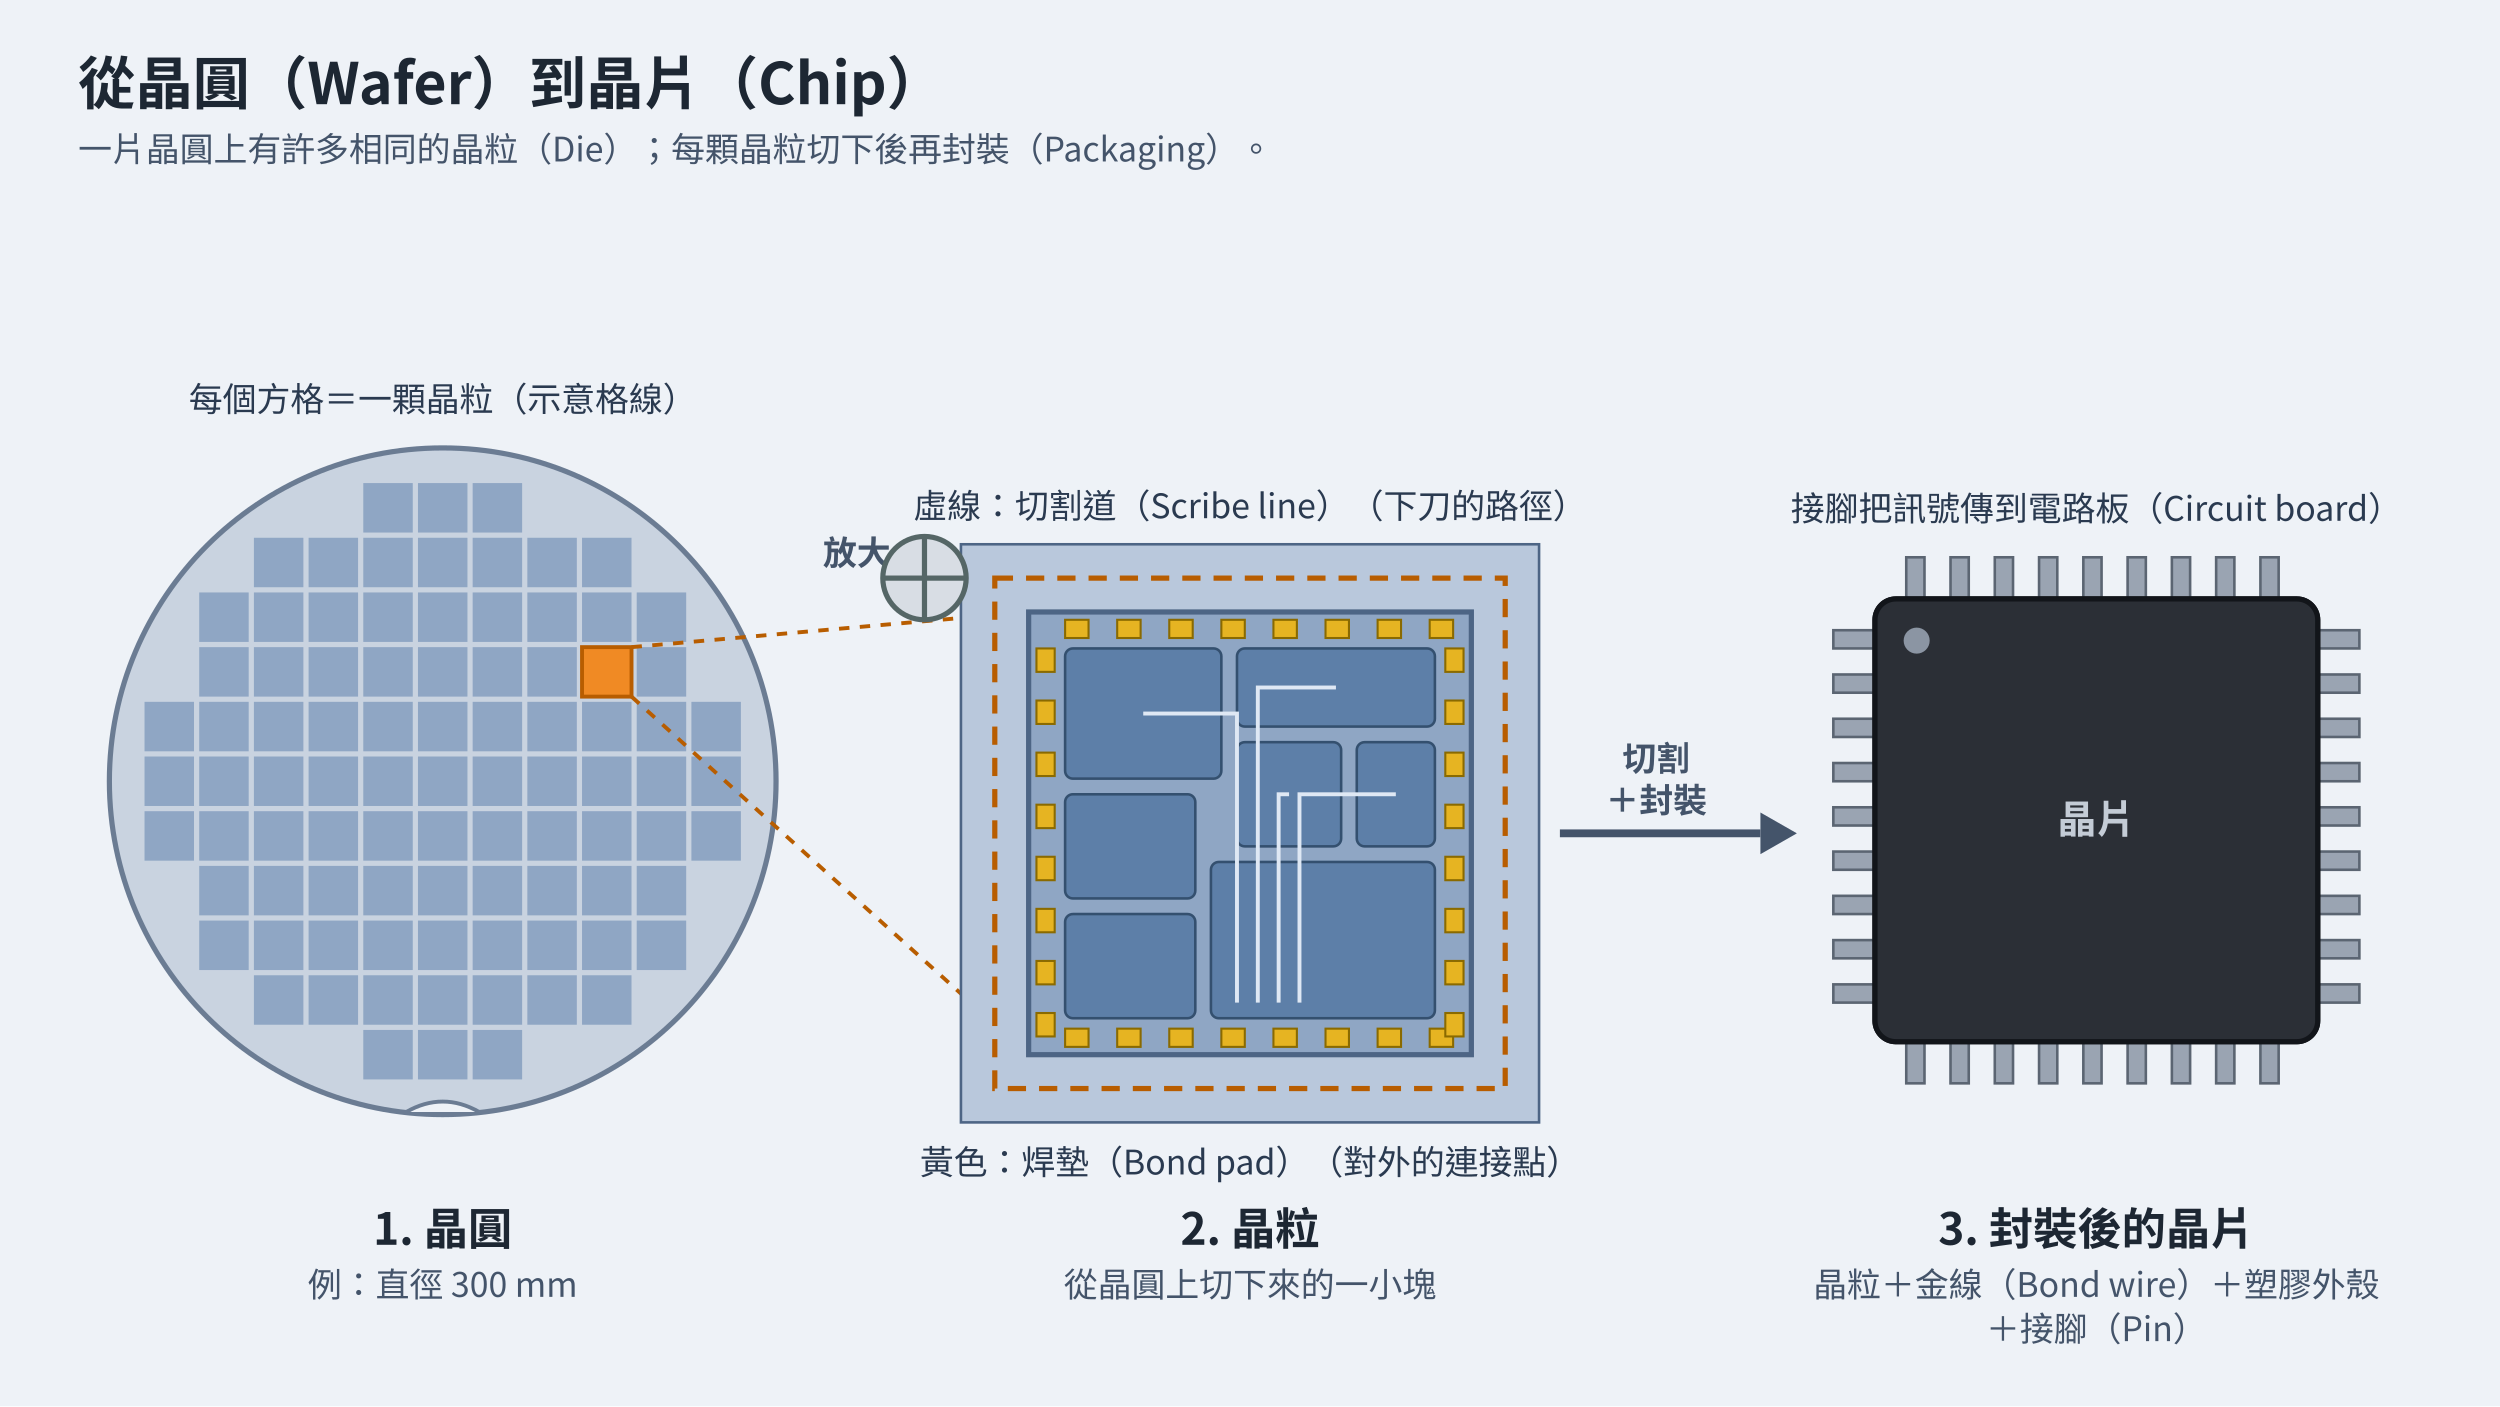
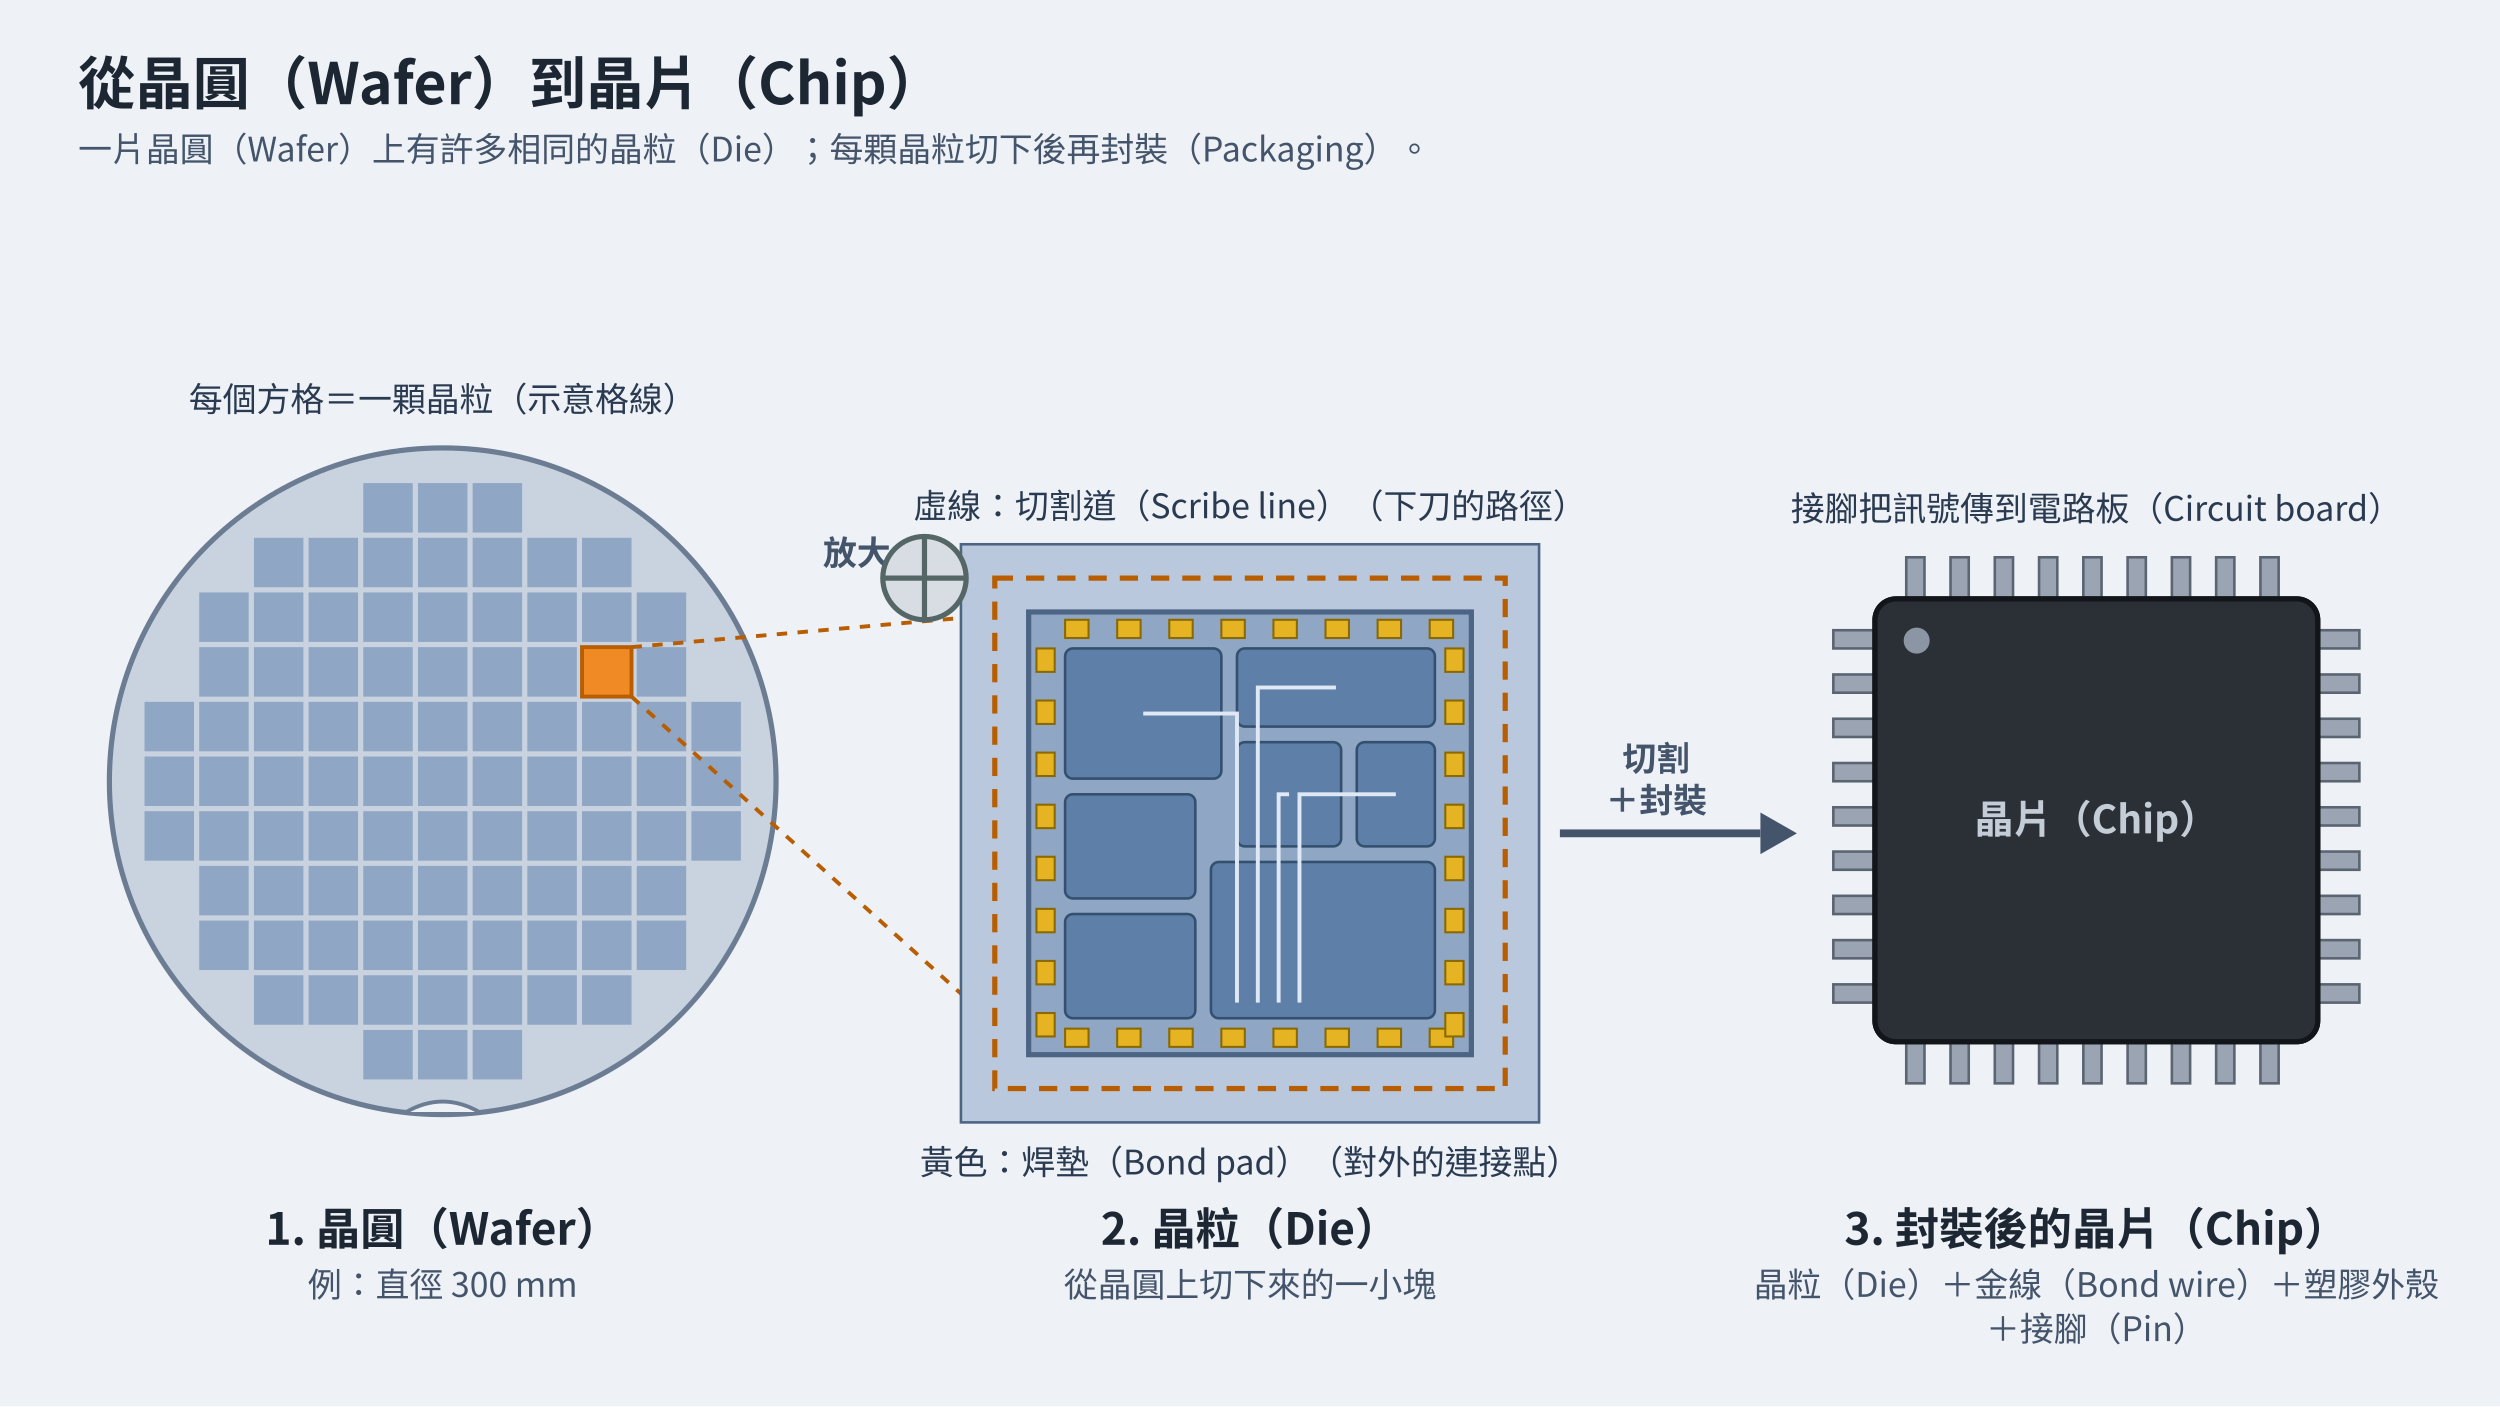
<svg xmlns="http://www.w3.org/2000/svg" xml:lang="zh-Hant-TW" viewBox="0 0 960 540" width="960" height="540" role="img" aria-labelledby="t d">
  <style>
text{font-family:"Noto Sans TC","PingFang TC","Microsoft JhengHei","Noto Sans CJK TC",system-ui,-apple-system,"Segoe UI",Roboto,sans-serif;fill:#1d2733}
.title{font-size:22px;font-weight:700}
.cap{font-size:17px;font-weight:700}
.sub{font-size:13px;fill:#44546a}
.lab{font-size:13px;fill:#2a3a50}
.arrow{font-size:13px;fill:#44546a;font-weight:600}
.waf{fill:#c9d3e0;stroke:#6b7c93;stroke-width:2}
.dies rect{fill:#8fa6c4}
.hl{fill:#f08a24;stroke:#b85d00;stroke-width:1.5}
.dieb{fill:#8fa6c4;stroke:#4d6585;stroke-width:2}
.scribe{fill:none;stroke:#b85d00;stroke-width:2;stroke-dasharray:7 5}
.nb{fill:#b9c8dc;stroke:#4d6585}
.blk{fill:#5d7fa8;stroke:#34506f;stroke-width:1}
.wire{fill:none;stroke:#dfe8f4;stroke-width:1.5}
.pad{fill:#e6b422;stroke:#8a6a00;stroke-width:.8}
.lead{fill:#9aa4b2;stroke:#5b6572;stroke-width:1}
.body{fill:#2b2f36;stroke:#12151a;stroke-width:2}
.bw{stroke:#e6b422;stroke-width:1.5}
.link{stroke:#b85d00;stroke-width:1.5;stroke-dasharray:4 4;fill:none}
.ar{fill:none;stroke:#44546a;stroke-width:3}
.arh{fill:#44546a}
.ring{fill:none;stroke:#f08a24;stroke-width:4;opacity:0}
.saw{fill:#d8dde4;stroke:#566;stroke-width:2}
.cover{animation:cov 12s infinite}
.sawg{animation:sw 12s infinite}
.r1{animation:r1 12s infinite}.r2{animation:r2 12s infinite}.r3{animation:r3 12s infinite}
.pulse{animation:pu 12s infinite}
@keyframes r1{0%,2%{opacity:0}5%,25%{opacity:1}30%,100%{opacity:0}}
@keyframes r2{0%,30%{opacity:0}35%,55%{opacity:1}60%,100%{opacity:0}}
@keyframes r3{0%,60%{opacity:0}65%,92%{opacity:1}97%,100%{opacity:0}}
@keyframes pu{0%,100%{opacity:1}15%{opacity:.35}30%{opacity:1}45%{opacity:.35}60%{opacity:1}}
@keyframes sw{0%,33%{opacity:0;transform:translateX(-30px)}36%{opacity:1;transform:translateX(-30px)}54%{opacity:1;transform:translateX(200px)}58%,100%{opacity:0;transform:translateX(200px)}}
@keyframes cov{0%,60%{opacity:1}64%,76%{opacity:0}82%,100%{opacity:1}}
@media (prefers-reduced-motion:reduce){.cover,.sawg,.r1,.r2,.r3,.pulse{animation:none}.sawg,.ring{opacity:0}}
</style>
  <rect width="960" height="540" fill="#eef2f7" />
  <text class="title" x="30" y="40">從晶圓（Wafer）到晶片（Chip）</text>
-   <text class="sub" x="30" y="62">一片晶圓上有許多相同的晶粒（Die）；每顆晶粒切下後再封裝（Packaging）。</text>
+   <text class="sub" x="30" y="62">一片晶圓（Wafer）上有許多相同的晶粒（Die）；每顆晶粒切下後再封裝（Packaging）。</text>
  <circle class="ring r1" cx="170" cy="300" r="138" />
  <circle class="waf" cx="170" cy="300" r="128" />
  <path d="M156 427 Q170 419 184 427" fill="#eef2f7" stroke="#6b7c93" stroke-width="1.5" />
  <g class="dies">
    <rect x="55.5" y="269.5" width="19" height="19" />
    <rect x="55.5" y="290.5" width="19" height="19" />
    <rect x="55.5" y="311.5" width="19" height="19" />
    <rect x="76.5" y="227.5" width="19" height="19" />
    <rect x="76.5" y="248.5" width="19" height="19" />
    <rect x="76.5" y="269.5" width="19" height="19" />
    <rect x="76.5" y="290.5" width="19" height="19" />
    <rect x="76.5" y="311.5" width="19" height="19" />
    <rect x="76.5" y="332.5" width="19" height="19" />
    <rect x="76.5" y="353.5" width="19" height="19" />
    <rect x="97.5" y="206.5" width="19" height="19" />
    <rect x="97.5" y="227.5" width="19" height="19" />
    <rect x="97.5" y="248.5" width="19" height="19" />
    <rect x="97.5" y="269.5" width="19" height="19" />
    <rect x="97.5" y="290.5" width="19" height="19" />
    <rect x="97.5" y="311.5" width="19" height="19" />
    <rect x="97.5" y="332.5" width="19" height="19" />
    <rect x="97.5" y="353.5" width="19" height="19" />
    <rect x="97.5" y="374.5" width="19" height="19" />
    <rect x="118.5" y="206.5" width="19" height="19" />
    <rect x="118.5" y="227.5" width="19" height="19" />
    <rect x="118.5" y="248.5" width="19" height="19" />
    <rect x="118.5" y="269.5" width="19" height="19" />
    <rect x="118.5" y="290.5" width="19" height="19" />
    <rect x="118.5" y="311.5" width="19" height="19" />
    <rect x="118.5" y="332.5" width="19" height="19" />
    <rect x="118.5" y="353.5" width="19" height="19" />
    <rect x="118.5" y="374.5" width="19" height="19" />
    <rect x="139.5" y="185.5" width="19" height="19" />
    <rect x="139.5" y="206.5" width="19" height="19" />
    <rect x="139.5" y="227.5" width="19" height="19" />
    <rect x="139.5" y="248.5" width="19" height="19" />
    <rect x="139.5" y="269.5" width="19" height="19" />
    <rect x="139.5" y="290.5" width="19" height="19" />
    <rect x="139.5" y="311.5" width="19" height="19" />
    <rect x="139.5" y="332.5" width="19" height="19" />
    <rect x="139.5" y="353.5" width="19" height="19" />
    <rect x="139.5" y="374.5" width="19" height="19" />
    <rect x="139.5" y="395.5" width="19" height="19" />
    <rect x="160.5" y="185.5" width="19" height="19" />
    <rect x="160.5" y="206.5" width="19" height="19" />
    <rect x="160.5" y="227.5" width="19" height="19" />
    <rect x="160.5" y="248.5" width="19" height="19" />
    <rect x="160.5" y="269.5" width="19" height="19" />
    <rect x="160.5" y="290.5" width="19" height="19" />
    <rect x="160.5" y="311.5" width="19" height="19" />
    <rect x="160.5" y="332.5" width="19" height="19" />
    <rect x="160.5" y="353.5" width="19" height="19" />
    <rect x="160.5" y="374.5" width="19" height="19" />
    <rect x="160.5" y="395.5" width="19" height="19" />
    <rect x="181.5" y="185.5" width="19" height="19" />
    <rect x="181.5" y="206.5" width="19" height="19" />
    <rect x="181.5" y="227.5" width="19" height="19" />
    <rect x="181.5" y="248.5" width="19" height="19" />
    <rect x="181.5" y="269.5" width="19" height="19" />
    <rect x="181.5" y="290.5" width="19" height="19" />
    <rect x="181.5" y="311.5" width="19" height="19" />
    <rect x="181.5" y="332.5" width="19" height="19" />
    <rect x="181.5" y="353.5" width="19" height="19" />
    <rect x="181.5" y="374.5" width="19" height="19" />
    <rect x="181.5" y="395.5" width="19" height="19" />
    <rect x="202.5" y="206.5" width="19" height="19" />
    <rect x="202.5" y="227.5" width="19" height="19" />
    <rect x="202.5" y="248.5" width="19" height="19" />
    <rect x="202.5" y="269.5" width="19" height="19" />
    <rect x="202.5" y="290.5" width="19" height="19" />
    <rect x="202.5" y="311.5" width="19" height="19" />
    <rect x="202.5" y="332.5" width="19" height="19" />
    <rect x="202.5" y="353.5" width="19" height="19" />
    <rect x="202.5" y="374.5" width="19" height="19" />
    <rect x="223.5" y="206.5" width="19" height="19" />
    <rect x="223.5" y="227.5" width="19" height="19" />
    <rect x="223.5" y="269.5" width="19" height="19" />
    <rect x="223.5" y="290.5" width="19" height="19" />
    <rect x="223.5" y="311.5" width="19" height="19" />
    <rect x="223.5" y="332.5" width="19" height="19" />
    <rect x="223.5" y="353.5" width="19" height="19" />
    <rect x="223.5" y="374.5" width="19" height="19" />
    <rect x="244.5" y="227.5" width="19" height="19" />
    <rect x="244.5" y="248.5" width="19" height="19" />
    <rect x="244.5" y="269.5" width="19" height="19" />
    <rect x="244.5" y="290.5" width="19" height="19" />
    <rect x="244.5" y="311.5" width="19" height="19" />
    <rect x="244.5" y="332.5" width="19" height="19" />
    <rect x="244.5" y="353.5" width="19" height="19" />
    <rect x="265.5" y="269.5" width="19" height="19" />
    <rect x="265.5" y="290.5" width="19" height="19" />
    <rect x="265.5" y="311.5" width="19" height="19" />
  </g>
  <rect class="hl pulse" x="223.5" y="248.5" width="19" height="19" />
-   <text class="cap" x="170" y="478" text-anchor="middle">1. 晶圓</text>
+   <text class="cap" x="170" y="478" text-anchor="middle">1. 晶圓（Wafer）</text>
  <text class="sub" x="170" y="498" text-anchor="middle">例：直徑 300 mm</text>
  <text class="lab" x="170" y="158" text-anchor="middle">每個方格＝一顆晶粒（示意格線）</text>
  <path class="link" d="M242.5 248.5 L395 235" />
  <path class="link" d="M242.5 267.5 L395 405" />
  <text class="arrow" x="329" y="217" text-anchor="middle">放大</text>
  <rect class="ring r2" x="363" y="203" width="234" height="234" rx="10" />
  <rect class="nb" x="369" y="209" width="222" height="222" />
  <rect class="dieb" x="395" y="235" width="170" height="170" />
  <rect class="blk" x="409" y="249" width="60" height="50" rx="3" />
  <rect class="blk" x="475" y="249" width="76" height="30" rx="3" />
  <rect class="blk" x="475" y="285" width="40" height="40" rx="3" />
  <rect class="blk" x="521" y="285" width="30" height="40" rx="3" />
  <rect class="blk" x="409" y="305" width="50" height="40" rx="3" />
  <rect class="blk" x="465" y="331" width="86" height="60" rx="3" />
  <rect class="blk" x="409" y="351" width="50" height="40" rx="3" />
  <path class="wire" d="M439.0 274.0 H475 V385" />
  <path class="wire" d="M513.0 264.0 H483 V385" />
  <path class="wire" d="M495.0 305.0 H491 V385" />
  <path class="wire" d="M536.0 305.0 H499 V385" />
  <rect class="pad" x="409" y="238" width="9" height="7" />
  <rect class="pad" x="409" y="395" width="9" height="7" />
  <rect class="pad" x="398" y="249" width="7" height="9" />
  <rect class="pad" x="555" y="249" width="7" height="9" />
  <rect class="pad" x="429" y="238" width="9" height="7" />
  <rect class="pad" x="429" y="395" width="9" height="7" />
  <rect class="pad" x="398" y="269" width="7" height="9" />
  <rect class="pad" x="555" y="269" width="7" height="9" />
  <rect class="pad" x="449" y="238" width="9" height="7" />
  <rect class="pad" x="449" y="395" width="9" height="7" />
  <rect class="pad" x="398" y="289" width="7" height="9" />
  <rect class="pad" x="555" y="289" width="7" height="9" />
  <rect class="pad" x="469" y="238" width="9" height="7" />
  <rect class="pad" x="469" y="395" width="9" height="7" />
  <rect class="pad" x="398" y="309" width="7" height="9" />
  <rect class="pad" x="555" y="309" width="7" height="9" />
  <rect class="pad" x="489" y="238" width="9" height="7" />
  <rect class="pad" x="489" y="395" width="9" height="7" />
  <rect class="pad" x="398" y="329" width="7" height="9" />
  <rect class="pad" x="555" y="329" width="7" height="9" />
  <rect class="pad" x="509" y="238" width="9" height="7" />
  <rect class="pad" x="509" y="395" width="9" height="7" />
  <rect class="pad" x="398" y="349" width="7" height="9" />
  <rect class="pad" x="555" y="349" width="7" height="9" />
  <rect class="pad" x="529" y="238" width="9" height="7" />
  <rect class="pad" x="529" y="395" width="9" height="7" />
  <rect class="pad" x="398" y="369" width="7" height="9" />
  <rect class="pad" x="555" y="369" width="7" height="9" />
  <rect class="pad" x="549" y="238" width="9" height="7" />
  <rect class="pad" x="549" y="395" width="9" height="7" />
  <rect class="pad" x="398" y="389" width="7" height="9" />
  <rect class="pad" x="555" y="389" width="7" height="9" />
  <rect class="scribe" x="382" y="222" width="196" height="196" />
  <g class="sawg">
    <g transform="translate(355,222)">
      <circle class="saw" cx="0" cy="0" r="16" />
      <line x1="-16" y1="0" x2="16" y2="0" stroke="#566" stroke-width="2" />
      <line x1="0" y1="-16" x2="0" y2="16" stroke="#566" stroke-width="2" />
    </g>
  </g>
-   <text class="cap" x="480.0" y="478" text-anchor="middle">2. 晶粒</text>
+   <text class="cap" x="480.0" y="478" text-anchor="middle">2. 晶粒（Die）</text>
  <text class="sub" x="480.0" y="498" text-anchor="middle">從晶圓上切下來的一小塊</text>
  <text class="lab" x="480.0" y="199" text-anchor="middle">虛線：切割道（Scribe line）（下刀的路徑）</text>
  <text class="lab" x="480.0" y="451" text-anchor="middle">黃色：焊墊（Bond pad）（對外的連接點）</text>
  <path class="ar" d="M599 320.0 H676" />
  <path class="arh" d="M676 312.0 L690 320.0 L676 328.0Z" />
  <text class="arrow" x="636" y="296.0" text-anchor="middle">切割</text>
  <text class="arrow" x="636" y="312.0" text-anchor="middle">＋封裝</text>
  <circle class="ring r3" cx="805.0" cy="315.0" r="121.0" />
  <rect class="lead" x="732" y="214" width="7" height="16" />
  <rect class="lead" x="732" y="400" width="7" height="16" />
  <rect class="lead" x="704" y="242" width="16" height="7" />
  <rect class="lead" x="890" y="242" width="16" height="7" />
  <rect class="lead" x="749" y="214" width="7" height="16" />
  <rect class="lead" x="749" y="400" width="7" height="16" />
  <rect class="lead" x="704" y="259" width="16" height="7" />
  <rect class="lead" x="890" y="259" width="16" height="7" />
  <rect class="lead" x="766" y="214" width="7" height="16" />
  <rect class="lead" x="766" y="400" width="7" height="16" />
  <rect class="lead" x="704" y="276" width="16" height="7" />
  <rect class="lead" x="890" y="276" width="16" height="7" />
  <rect class="lead" x="783" y="214" width="7" height="16" />
  <rect class="lead" x="783" y="400" width="7" height="16" />
  <rect class="lead" x="704" y="293" width="16" height="7" />
  <rect class="lead" x="890" y="293" width="16" height="7" />
  <rect class="lead" x="800" y="214" width="7" height="16" />
  <rect class="lead" x="800" y="400" width="7" height="16" />
  <rect class="lead" x="704" y="310" width="16" height="7" />
  <rect class="lead" x="890" y="310" width="16" height="7" />
  <rect class="lead" x="817" y="214" width="7" height="16" />
  <rect class="lead" x="817" y="400" width="7" height="16" />
  <rect class="lead" x="704" y="327" width="16" height="7" />
  <rect class="lead" x="890" y="327" width="16" height="7" />
  <rect class="lead" x="834" y="214" width="7" height="16" />
  <rect class="lead" x="834" y="400" width="7" height="16" />
  <rect class="lead" x="704" y="344" width="16" height="7" />
  <rect class="lead" x="890" y="344" width="16" height="7" />
  <rect class="lead" x="851" y="214" width="7" height="16" />
  <rect class="lead" x="851" y="400" width="7" height="16" />
  <rect class="lead" x="704" y="361" width="16" height="7" />
  <rect class="lead" x="890" y="361" width="16" height="7" />
  <rect class="lead" x="868" y="214" width="7" height="16" />
  <rect class="lead" x="868" y="400" width="7" height="16" />
  <rect class="lead" x="704" y="378" width="16" height="7" />
  <rect class="lead" x="890" y="378" width="16" height="7" />
  <rect class="body" x="720" y="230" width="170" height="170" rx="8" fill="#2b2f36" />
  <rect class="dieb" x="769.0" y="279.0" width="72" height="72" />
  <rect class="blk" x="779.0" y="289.0" width="24" height="24" />
  <rect class="blk" x="807.0" y="289.0" width="24" height="52" />
  <rect class="blk" x="779.0" y="317.0" width="24" height="24" />
  <line class="bw" x1="775.0" y1="285.0" x2="734" y2="238" />
  <line class="bw" x1="790.0" y1="285.0" x2="751" y2="238" />
  <line class="bw" x1="805.0" y1="285.0" x2="768" y2="238" />
  <line class="bw" x1="820.0" y1="285.0" x2="785" y2="238" />
  <line class="bw" x1="835.0" y1="285.0" x2="802" y2="238" />
  <line class="bw" x1="775.0" y1="345.0" x2="734" y2="392" />
  <line class="bw" x1="790.0" y1="345.0" x2="751" y2="392" />
  <line class="bw" x1="805.0" y1="345.0" x2="768" y2="392" />
  <line class="bw" x1="820.0" y1="345.0" x2="785" y2="392" />
  <line class="bw" x1="835.0" y1="345.0" x2="802" y2="392" />
  <g class="cover">
    <rect class="body" x="720" y="230" width="170" height="170" rx="8" />
    <circle cx="736" cy="246" r="5" fill="#8b95a3" />
-     <text x="805.0" y="320.0" text-anchor="middle" style="fill:#c4ccd6;font-size:15px;font-weight:700">晶片</text>
+     <text x="805.0" y="320.0" text-anchor="middle" style="fill:#c4ccd6;font-size:15px;font-weight:700">晶片（Chip）</text>
  </g>
-   <text class="cap" x="805.0" y="478" text-anchor="middle">3. 封裝後的晶片</text>
-   <text class="sub" x="805.0" y="498" text-anchor="middle">晶粒＋金線（Bond wire）＋塑膠外殼</text>
+   <text class="cap" x="805.0" y="478" text-anchor="middle">3. 封裝後的晶片（Chip）</text>
+   <text class="sub" x="805.0" y="498" text-anchor="middle">晶粒（Die）＋金線（Bond wire）＋塑膠外殼</text>
  <text class="sub" x="805.0" y="515" text-anchor="middle">＋接腳（Pin）</text>
  <text class="lab" x="805.0" y="200" text-anchor="middle">接腳把訊號傳到電路板（Circuit board）</text>
</svg>
